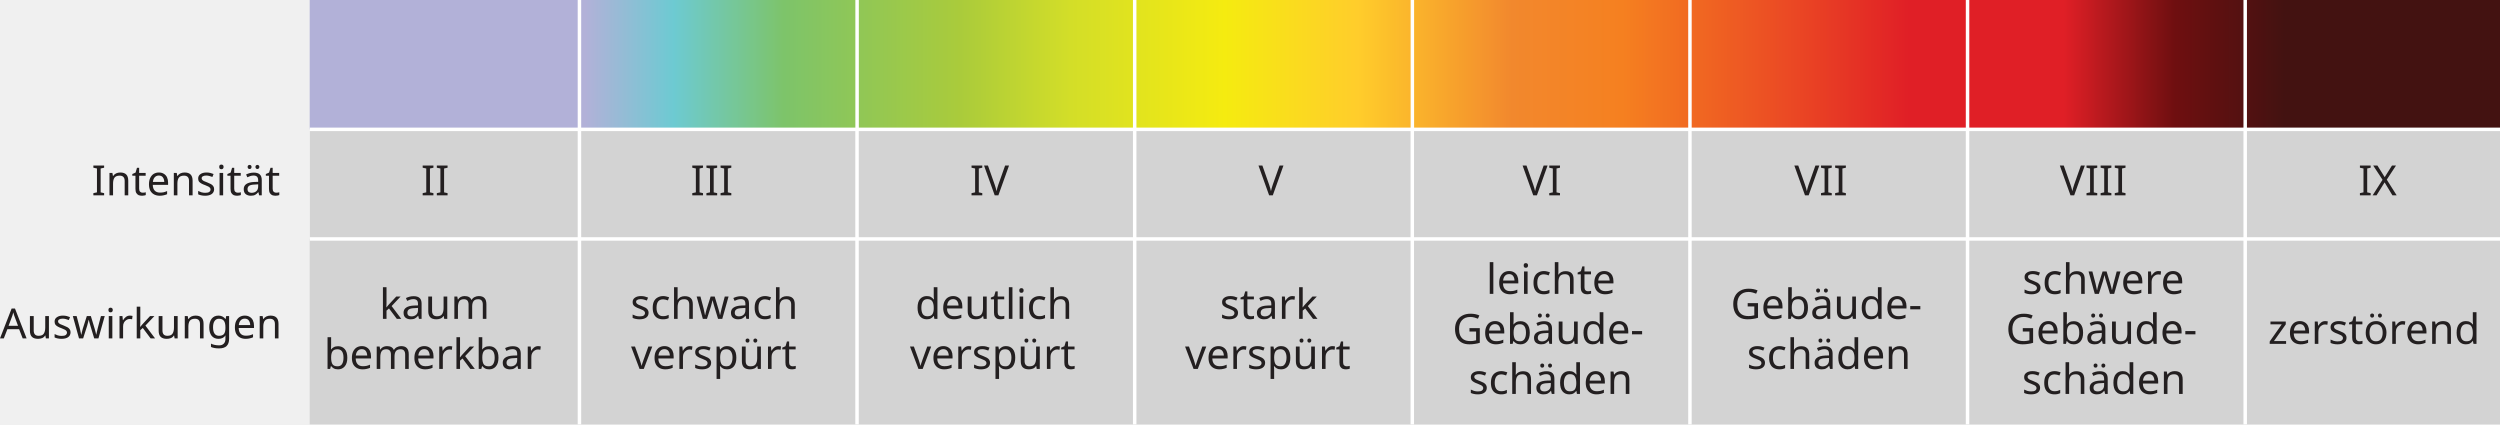
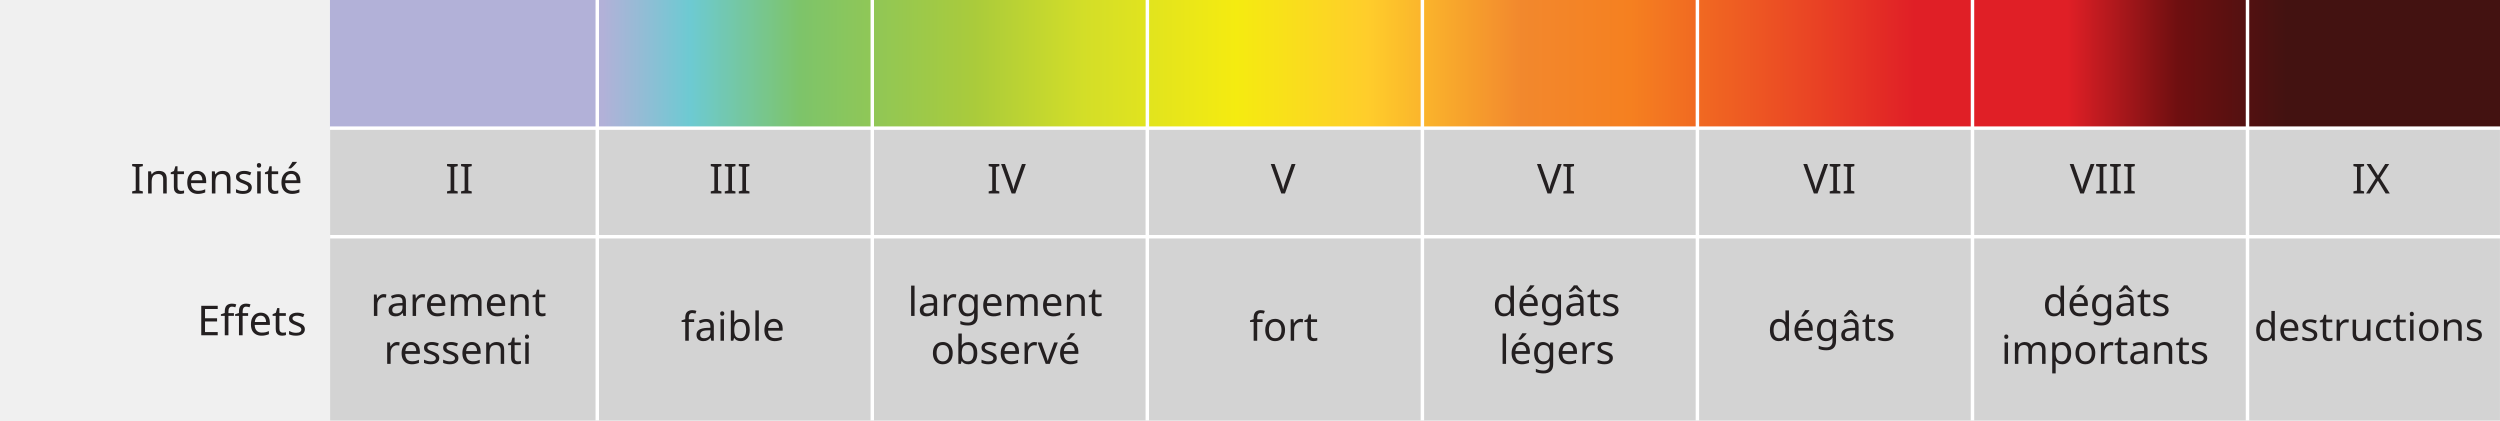
- <svg xmlns="http://www.w3.org/2000/svg" id="Layer_2" viewBox="0 0 359.7 61.06">
+ <svg xmlns="http://www.w3.org/2000/svg" id="Französisch" viewBox="0 0 363.07 61.06">
  <defs>
-     <style>
-             .cls-1,.cls-2{fill:none;}.cls-3{letter-spacing:0em;}.cls-4{fill:url(#linear-gradient);}.cls-5{clip-path:url(#clippath);}.cls-6{letter-spacing:0em;}.cls-7{fill:#d3d3d3;}.cls-8{fill:#231f20;font-family:Verdana,
-             Verdana;font-size:6px;}.cls-9{letter-spacing:0em;}.cls-10{letter-spacing:0em;}.cls-2{stroke:#fff;stroke-miterlimit:10;stroke-width:.5px;}</style>
+     <style>.cls-1,.cls-2{fill:none;}.cls-3{fill:url(#linear-gradient);}.cls-4{clip-path:url(#clippath);}.cls-5{letter-spacing:-.02em;}.cls-6{fill:#d3d3d3;}.cls-7{font-size:5.7px;}.cls-7,.cls-8,.cls-9{fill:#231f20;font-family:Verdana, Verdana;}.cls-8{font-size:5.8px;}.cls-9{font-size:6px;}.cls-2{stroke:#fff;stroke-miterlimit:10;stroke-width:.5px;}</style>
    <clipPath id="clippath">
-       <rect class="cls-1" x="44.56" width="315.15" height="18.61" />
+       <rect class="cls-1" x="47.92" width="315.15" height="18.61" />
    </clipPath>
-     <linearGradient id="linear-gradient" x1="791.18" y1="547.55" x2="2012.39" y2="547.55" gradientTransform="translate(-159.61 -602.58) scale(.26 1.12)" gradientUnits="userSpaceOnUse">
+     <linearGradient id="linear-gradient" x1="794.54" y1="531.53" x2="2015.76" y2="531.53" gradientTransform="translate(-157.12 -584.68) scale(.26 1.12)" gradientUnits="userSpaceOnUse">
      <stop offset="0" stop-color="#b2b1d8" />
      <stop offset=".12" stop-color="#b2b1d8" />
      <stop offset=".16" stop-color="#6dcad2" />
      <stop offset=".21" stop-color="#7dc46a" />
      <stop offset=".29" stop-color="#aacb3b" />
      <stop offset=".34" stop-color="#d3de28" />
      <stop offset=".41" stop-color="#f5eb10" />
      <stop offset=".47" stop-color="#ffcd2b" />
      <stop offset=".54" stop-color="#f2882d" />
      <stop offset=".59" stop-color="#f58020" />
      <stop offset=".67" stop-color="#ea4624" />
      <stop offset=".72" stop-color="#e01f26" />
      <stop offset=".79" stop-color="#e01f26" />
      <stop offset=".84" stop-color="#6f0f10" />
      <stop offset=".89" stop-color="#431211" />
    </linearGradient>
  </defs>
-   <g id="Layer_1-2">
-     <text class="cls-8" transform="translate(13.2 28.1)">
-       <tspan x="0" y="0">Intensität</tspan>
-     </text>
-     <text class="cls-8" transform="translate(0 48.69)">
-       <tspan class="cls-9" x="0" y="0">Auswirkungen</tspan>
-     </text>
-     <g class="cls-5">
-       <rect class="cls-4" x="44.56" width="315.15" height="18.61" />
-     </g>
-     <rect class="cls-7" x="44.59" y="18.61" width="315.11" height="15.77" />
-     <g>
-       <line class="cls-2" x1="323.04" y1="0" x2="323.04" y2="18.61" />
-       <line class="cls-2" x1="83.37" y1="0" x2="83.37" y2="18.61" />
-       <line class="cls-2" x1="123.32" y1="0" x2="123.32" y2="18.61" />
-       <line class="cls-2" x1="163.26" y1="0" x2="163.26" y2="18.61" />
-       <line class="cls-2" x1="243.15" y1="0" x2="243.15" y2="18.61" />
-       <line class="cls-2" x1="283.09" y1="0" x2="283.09" y2="18.61" />
-       <line class="cls-2" x1="203.21" y1="0" x2="203.21" y2="18.61" />
-     </g>
-     <rect class="cls-7" x="44.56" y="34.38" width="315.15" height="26.68" />
-     <text class="cls-8" transform="translate(54.58 45.88)">
-       <tspan x="0" y="0">kaum</tspan>
-       <tspan x="-7.97" y="7.2">bemerkbar</tspan>
-     </text>
-     <text class="cls-8" transform="translate(90.71 45.88)">
-       <tspan x="0" y="0">schwach</tspan>
-       <tspan class="cls-6" x=".09" y="7.2">verspürt</tspan>
-     </text>
-     <text class="cls-8" transform="translate(131.69 45.88)">
-       <tspan x="0" y="0">deutlich</tspan>
-       <tspan class="cls-6" x="-.76" y="7.2">verspürt</tspan>
-     </text>
-     <text class="cls-8" transform="translate(175.52 45.88)">
-       <tspan x="0" y="0">stark</tspan>
-       <tspan class="cls-6" x="-5.01" y="7.2">verspürt</tspan>
-     </text>
-     <text class="cls-8" transform="translate(213.83 42.28)">
-       <tspan x="0" y="0">leichte</tspan>
-       <tspan x="-4.84" y="7.2">Gebäude-</tspan>
-       <tspan x="-2.52" y="14.4">schäden</tspan>
-     </text>
-     <text class="cls-8" transform="translate(249.02 45.88)">
-       <tspan x="0" y="0">Gebäude-</tspan>
-       <tspan x="2.32" y="7.2">schäden</tspan>
-     </text>
-     <text class="cls-8" transform="translate(290.98 42.28)">
-       <tspan x="0" y="0">schwere</tspan>
-       <tspan x="-2.38" y="7.2">Gebäude-</tspan>
-       <tspan x="-.06" y="14.4">schäden</tspan>
-     </text>
-     <text class="cls-8" transform="translate(326.33 49.48)">
-       <tspan class="cls-3" x="0" y="0">zerstörend</tspan>
-     </text>
-     <text class="cls-8" transform="translate(60.58 28.1)">
-       <tspan x="0" y="0">II</tspan>
-     </text>
-     <text class="cls-8" transform="translate(99.37 28.1)">
-       <tspan x="0" y="0">III</tspan>
-     </text>
-     <text class="cls-8" transform="translate(139.55 28.1)">
-       <tspan x="0" y="0">IV</tspan>
-     </text>
-     <text class="cls-8" transform="translate(181.07 28.1)">
-       <tspan x="0" y="0">V</tspan>
-     </text>
-     <text class="cls-8" transform="translate(219.07 28.1)">
-       <tspan x="0" y="0">VI</tspan>
-     </text>
-     <text class="cls-8" transform="translate(258.17 28.1)">
-       <tspan x="0" y="0">VII</tspan>
-     </text>
-     <text class="cls-8" transform="translate(296.37 28.1)">
-       <tspan x="0" y="0">VIII</tspan>
-     </text>
-     <text class="cls-8" transform="translate(339.31 28.1)">
-       <tspan x="0" y="0">IX</tspan>
-     </text>
-     <g>
-       <line class="cls-2" x1="323.04" y1="18.61" x2="323.04" y2="61.06" />
-       <line class="cls-2" x1="83.37" y1="18.61" x2="83.37" y2="61.06" />
-       <line class="cls-2" x1="123.31" y1="18.61" x2="123.31" y2="61.06" />
-       <line class="cls-2" x1="163.26" y1="18.61" x2="163.26" y2="61.06" />
-       <line class="cls-2" x1="243.15" y1="18.61" x2="243.15" y2="61.06" />
-       <line class="cls-2" x1="283.09" y1="18.61" x2="283.09" y2="61.06" />
-       <line class="cls-2" x1="203.2" y1="18.61" x2="203.2" y2="61.06" />
-     </g>
-     <line class="cls-2" x1="359.7" y1="18.61" x2="44.56" y2="18.61" />
-     <line class="cls-2" x1="359.7" y1="34.38" x2="44.57" y2="34.38" />
+   <text class="cls-9" transform="translate(18.96 28.1)">
+     <tspan x="0" y="0">Intensité</tspan>
+   </text>
+   <text class="cls-9" transform="translate(28.65 48.69)">
+     <tspan x="0" y="0">Effets</tspan>
+   </text>
+   <g class="cls-4">
+     <rect class="cls-3" x="47.92" width="315.15" height="18.61" />
  </g>
+   <rect class="cls-6" x="47.95" y="18.61" width="315.11" height="15.77" />
+   <g>
+     <line class="cls-2" x1="326.4" y1="0" x2="326.4" y2="18.61" />
+     <line class="cls-2" x1="86.74" y1="0" x2="86.74" y2="18.61" />
+     <line class="cls-2" x1="126.68" y1="0" x2="126.68" y2="18.61" />
+     <line class="cls-2" x1="166.63" y1="0" x2="166.63" y2="18.61" />
+     <line class="cls-2" x1="246.51" y1="0" x2="246.51" y2="18.61" />
+     <line class="cls-2" x1="286.46" y1="0" x2="286.46" y2="18.61" />
+     <line class="cls-2" x1="206.57" y1="0" x2="206.57" y2="18.61" />
+   </g>
+   <rect class="cls-6" x="47.95" y="34.38" width="315.11" height="26.68" />
+   <text class="cls-8" transform="translate(53.8 45.88)">
+     <tspan class="cls-5" x="0" y="0">r</tspan>
+     <tspan x="2.37" y="0">arement</tspan>
+     <tspan x="1.93" y="6.96">ressenti</tspan>
+   </text>
+   <text class="cls-8" transform="translate(98.89 49.48)">
+     <tspan x="0" y="0">faible</tspan>
+   </text>
+   <text class="cls-8" transform="translate(131.82 45.88)">
+     <tspan x="0" y="0">largement</tspan>
+     <tspan x="3.35" y="6.96">observé</tspan>
+   </text>
+   <text class="cls-8" transform="translate(181.44 49.48)">
+     <tspan x="0" y="0">fort</tspan>
+   </text>
+   <text class="cls-8" transform="translate(216.79 45.88)">
+     <tspan x="0" y="0">dégâts</tspan>
+     <tspan x=".93" y="6.96">légers</tspan>
+   </text>
+   <text class="cls-8" transform="translate(256.73 49.48)">
+     <tspan x="0" y="0">dégâts</tspan>
+   </text>
+   <text class="cls-8" transform="translate(296.68 45.88)">
+     <tspan x="0" y="0">dégâts</tspan>
+     <tspan x="-6.06" y="6.96">importants</tspan>
+   </text>
+   <text class="cls-7" transform="translate(327.35 49.48)">
+     <tspan x="0" y="0">destructions</tspan>
+   </text>
+   <text class="cls-9" transform="translate(64.69 28.1)">
+     <tspan x="0" y="0">II</tspan>
+   </text>
+   <text class="cls-9" transform="translate(102.99 28.1)">
+     <tspan x="0" y="0">III</tspan>
+   </text>
+   <text class="cls-9" transform="translate(143.35 28.1)">
+     <tspan x="0" y="0">IV</tspan>
+   </text>
+   <text class="cls-9" transform="translate(184.55 28.1)">
+     <tspan x="0" y="0">V</tspan>
+   </text>
+   <text class="cls-9" transform="translate(223.21 28.1)">
+     <tspan x="0" y="0">VI</tspan>
+   </text>
+   <text class="cls-9" transform="translate(261.89 28.1)">
+     <tspan x="0" y="0">VII</tspan>
+   </text>
+   <text class="cls-9" transform="translate(300.58 28.1)">
+     <tspan x="0" y="0">VIII</tspan>
+   </text>
+   <text class="cls-9" transform="translate(341.55 28.1)">
+     <tspan x="0" y="0">IX</tspan>
+   </text>
+   <g>
+     <line class="cls-2" x1="326.4" y1="18.61" x2="326.4" y2="61.06" />
+     <line class="cls-2" x1="86.74" y1="18.61" x2="86.74" y2="61.06" />
+     <line class="cls-2" x1="126.68" y1="18.61" x2="126.68" y2="61.06" />
+     <line class="cls-2" x1="166.62" y1="18.61" x2="166.62" y2="61.06" />
+     <line class="cls-2" x1="246.51" y1="18.61" x2="246.51" y2="61.06" />
+     <line class="cls-2" x1="286.46" y1="18.61" x2="286.46" y2="61.06" />
+     <line class="cls-2" x1="206.57" y1="18.61" x2="206.57" y2="61.06" />
+   </g>
+   <line class="cls-2" x1="363.07" y1="18.61" x2="47.92" y2="18.61" />
+   <line class="cls-2" x1="363.07" y1="34.38" x2="47.94" y2="34.38" />
</svg>
